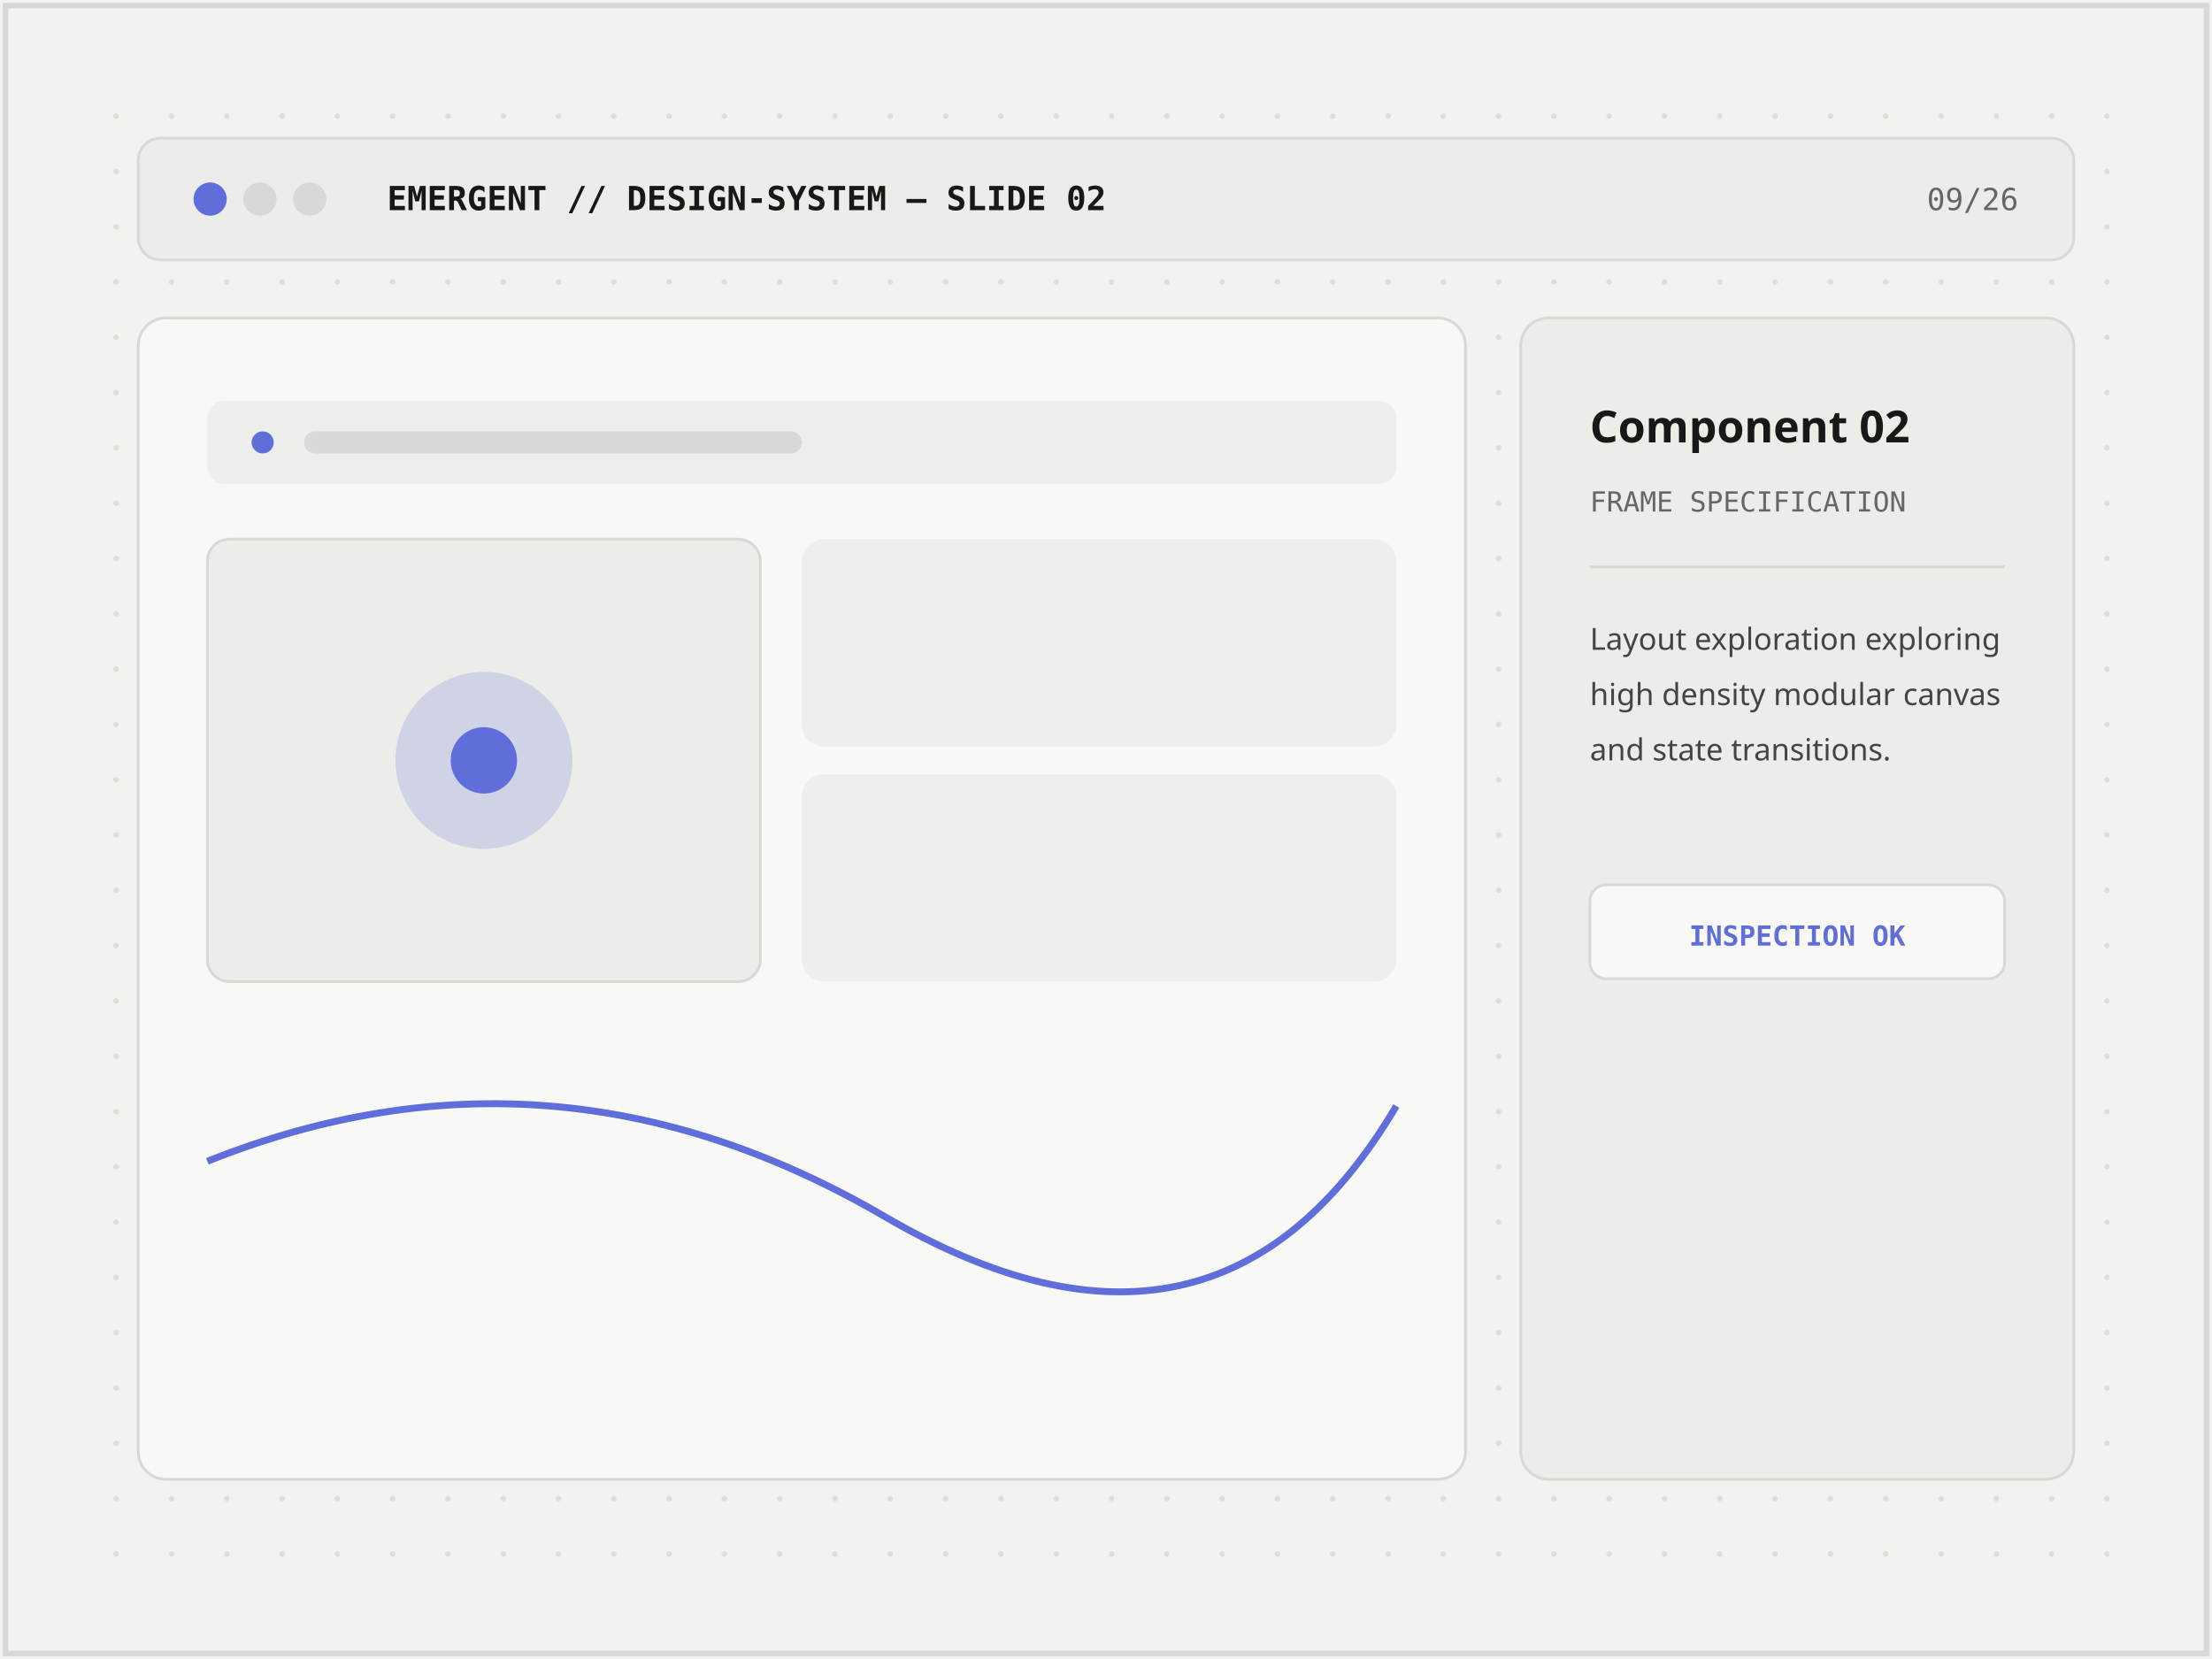
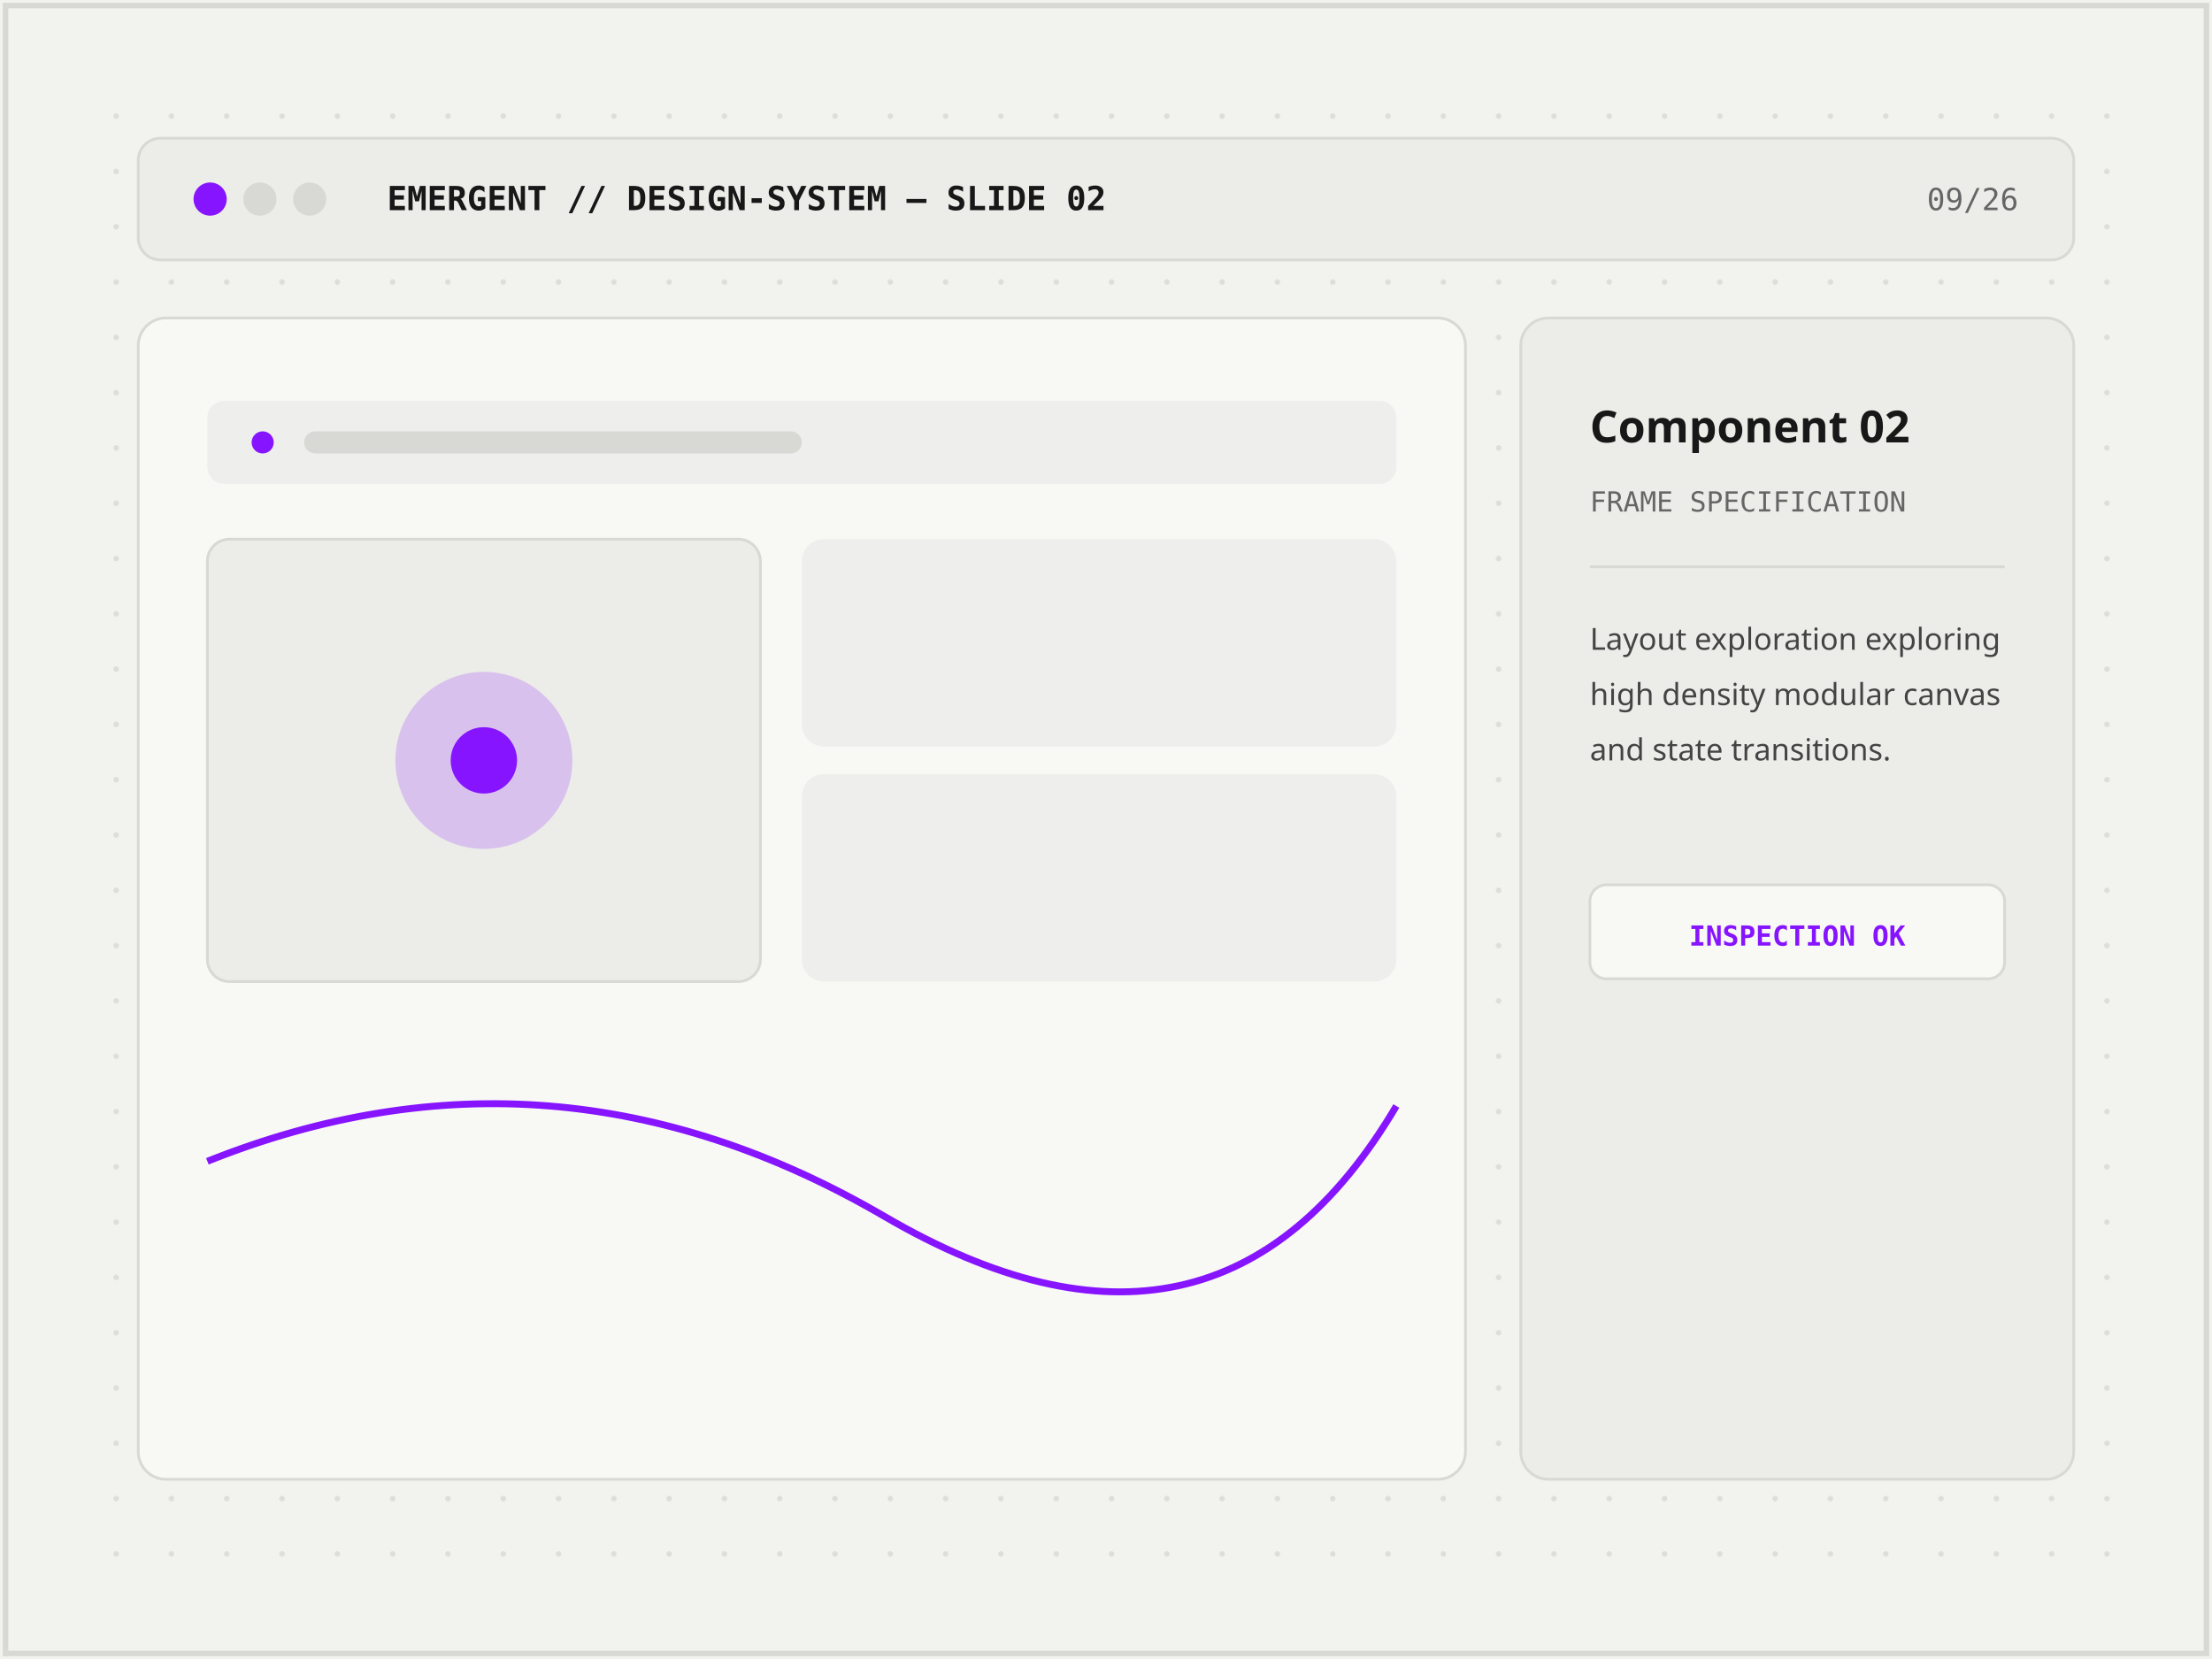
<svg xmlns="http://www.w3.org/2000/svg" viewBox="0 0 800 600" width="800" height="600">
  <defs>
    <pattern id="grid-design-system-2" width="20" height="20" patternUnits="userSpaceOnUse">
      <circle cx="2" cy="2" r="1" fill="#D8D8D4" opacity="0.8" />
    </pattern>
  </defs>
  <rect width="800" height="600" fill="#F2F2EF" />
  <rect x="2" y="2" width="796" height="596" fill="none" stroke="#D8D8D4" stroke-width="2" />
  <rect x="30" y="30" width="740" height="540" fill="url(#grid-design-system-2)" />
  <rect x="50" y="50" width="700" height="44" rx="8" fill="#ECECE8" stroke="#D8D8D4" stroke-width="1" />
-   <circle cx="76" cy="72" r="6" fill="#606EDB" />
+   <circle cx="76" cy="72" r="6" fill="#8614FF" />
  <circle cx="94" cy="72" r="6" fill="#D8D8D4" />
  <circle cx="112" cy="72" r="6" fill="#D8D8D4" />
  <text x="140" y="76" font-family="monospace" font-size="12" fill="#181818" font-weight="600">EMERGENT // DESIGN-SYSTEM — SLIDE 02</text>
  <text x="730" y="76" font-family="monospace" font-size="11" fill="#666666" text-anchor="end">09/26</text>
  <rect x="50" y="115" width="480" height="420" rx="10" fill="#F8F8F5" stroke="#D8D8D4" stroke-width="1" />
  <rect x="75" y="145" width="430" height="30" rx="6" fill="#EEEEEC" />
-   <circle cx="95" cy="160" r="4" fill="#606EDB" />
+   <circle cx="95" cy="160" r="4" fill="#8614FF" />
  <rect x="110" y="156" width="180" height="8" rx="4" fill="#D8D8D4" />
  <rect x="75" y="195" width="200" height="160" rx="8" fill="#ECECE8" stroke="#D8D8D4" stroke-width="1" />
-   <circle cx="175" cy="275" r="32" fill="#606EDB" opacity="0.2" />
-   <circle cx="175" cy="275" r="12" fill="#606EDB" />
+   <circle cx="175" cy="275" r="32" fill="#8614FF" opacity="0.2" />
+   <circle cx="175" cy="275" r="12" fill="#8614FF" />
  <rect x="290" y="195" width="215" height="75" rx="8" fill="#EEEEEC" />
  <rect x="290" y="280" width="215" height="75" rx="8" fill="#EEEEEC" />
-   <path d="M 75 420 Q 200 370 320 440 T 505 400" fill="none" stroke="#606EDB" stroke-width="2.5" />
+   <path d="M 75 420 Q 200 370 320 440 T 505 400" fill="none" stroke="#8614FF" stroke-width="2.5" />
  <rect x="550" y="115" width="200" height="420" rx="10" fill="#ECECE8" stroke="#D8D8D4" stroke-width="1" />
  <text x="575" y="160" font-family="sans-serif" font-size="16" font-weight="700" fill="#181818">Component 02</text>
  <text x="575" y="185" font-family="monospace" font-size="10" fill="#666666">FRAME SPECIFICATION</text>
  <line x1="575" y1="205" x2="725" y2="205" stroke="#D8D8D4" stroke-width="1" />
  <text x="575" y="235" font-family="sans-serif" font-size="11" fill="#444444">Layout exploration exploring</text>
  <text x="575" y="255" font-family="sans-serif" font-size="11" fill="#444444">high density modular canvas</text>
  <text x="575" y="275" font-family="sans-serif" font-size="11" fill="#444444">and state transitions.</text>
  <rect x="575" y="320" width="150" height="34" rx="6" fill="#F8F8F5" stroke="#D8D8D4" stroke-width="1" />
-   <text x="650" y="342" font-family="monospace" font-size="10" fill="#606EDB" text-anchor="middle" font-weight="600">INSPECTION OK</text>
+   <text x="650" y="342" font-family="monospace" font-size="10" fill="#8614FF" text-anchor="middle" font-weight="600">INSPECTION OK</text>
</svg>
